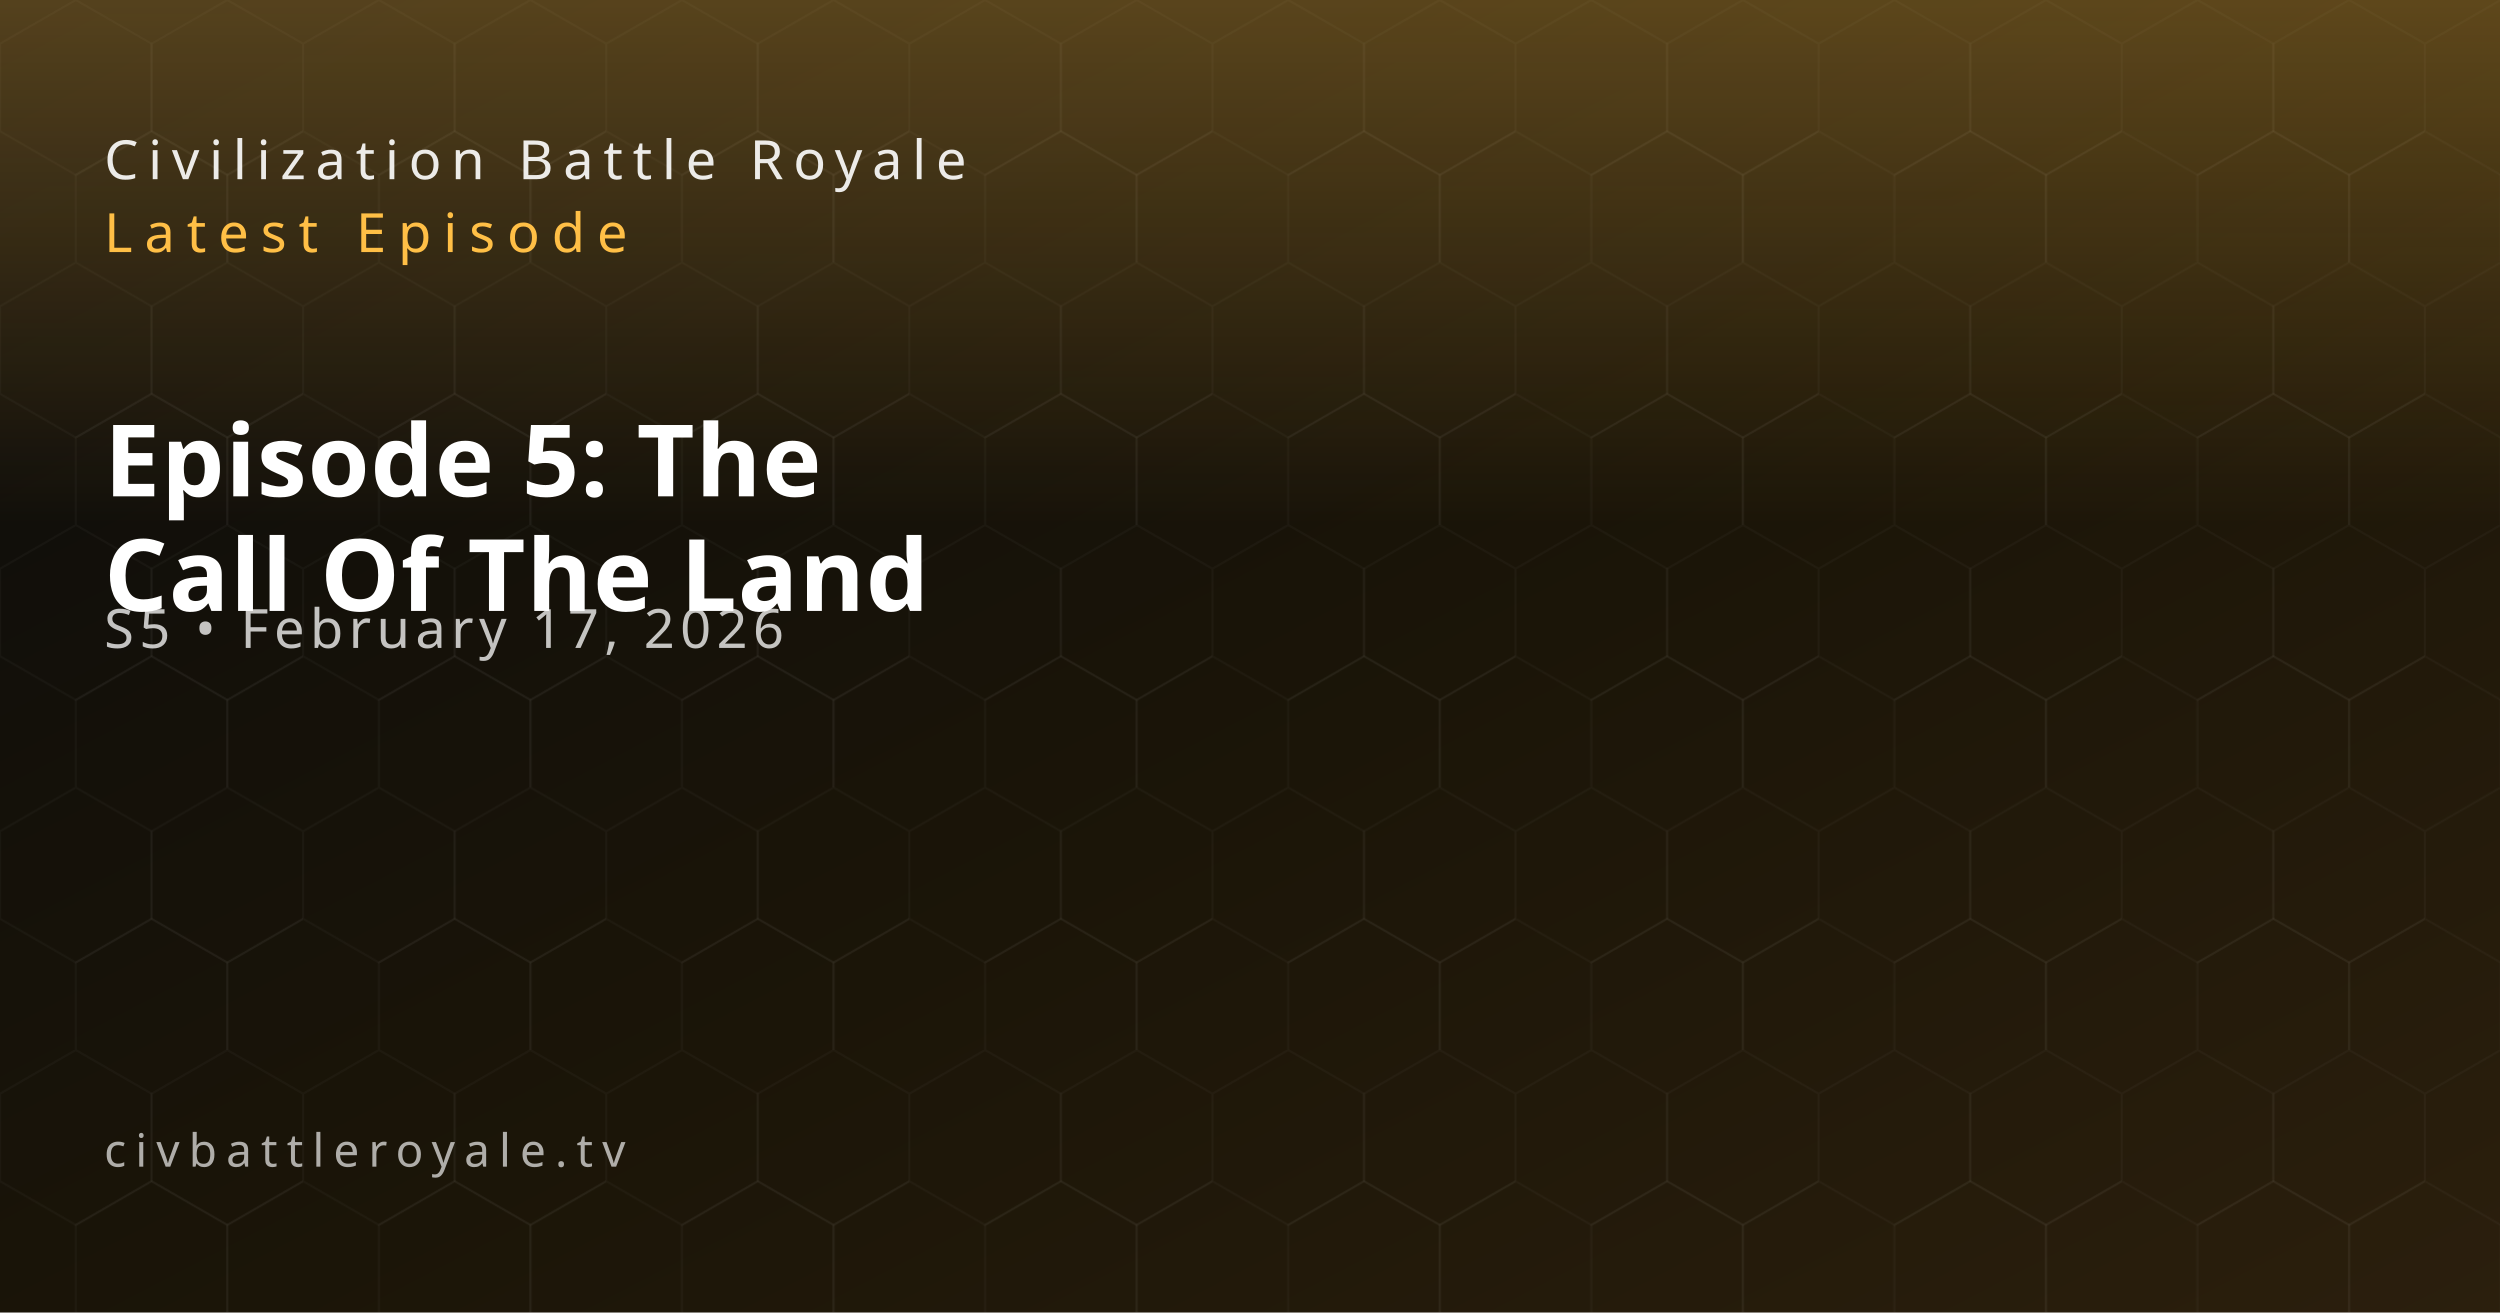
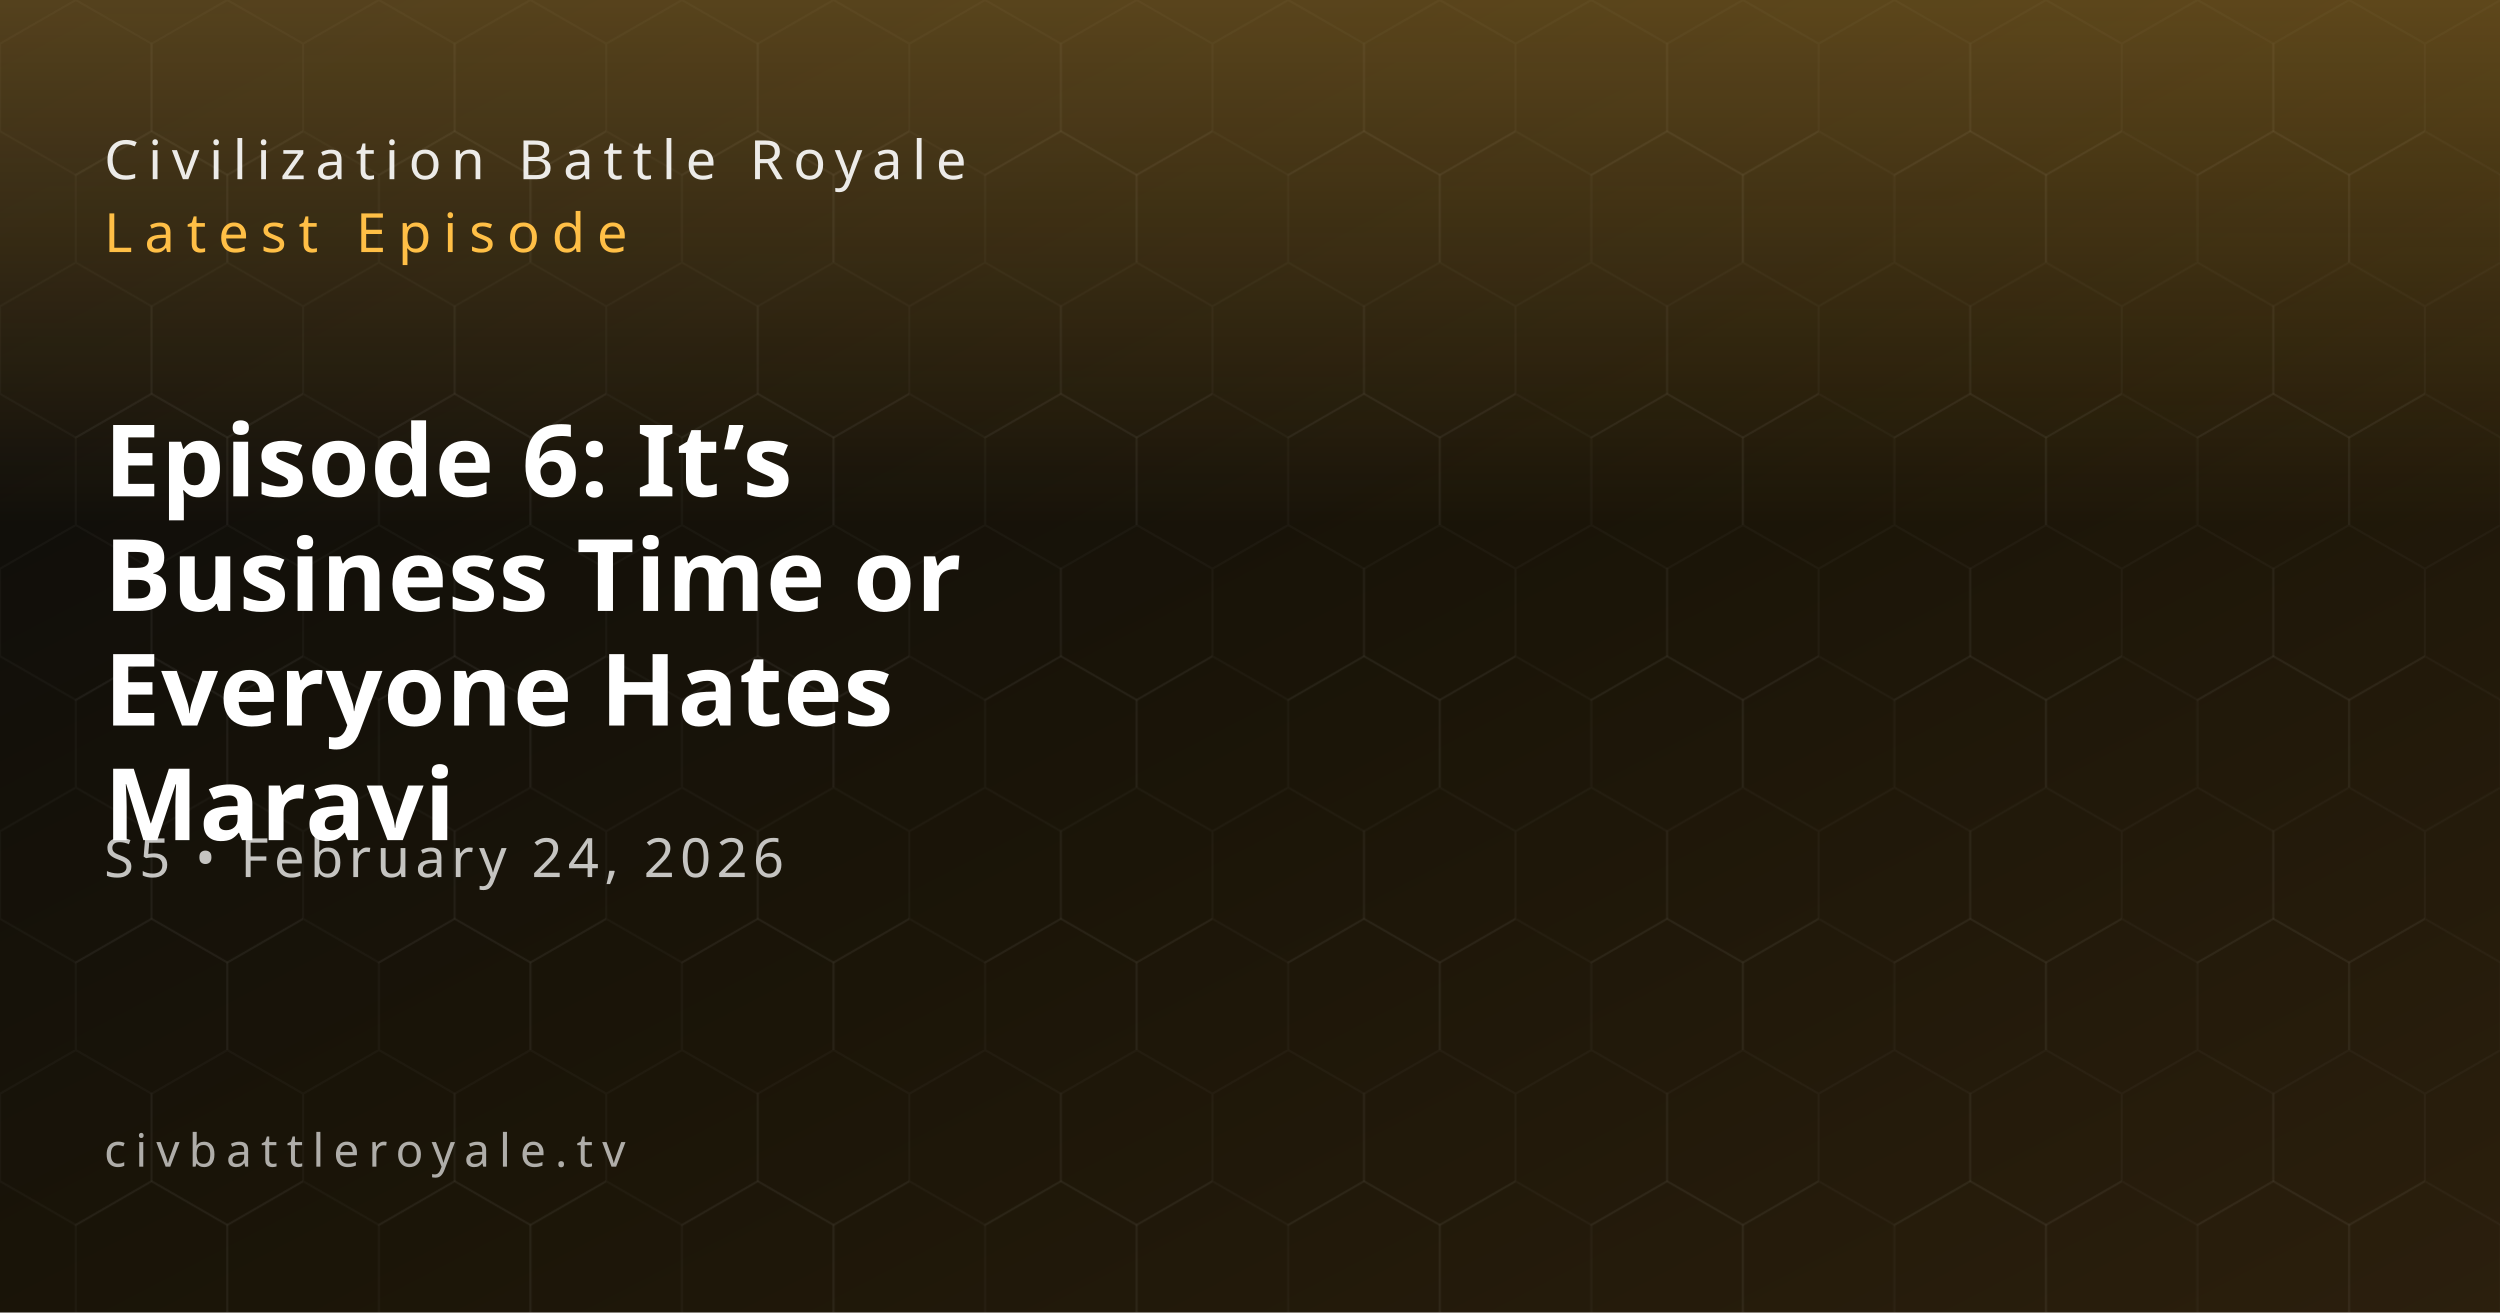
<svg xmlns="http://www.w3.org/2000/svg" width="1200" height="630" viewBox="0 0 1200 630" role="img" aria-label="Civilization Battle Royale — Latest Episode">
  <defs>
    <linearGradient id="bg" x1="0" y1="0" x2="1" y2="1">
      <stop offset="0%" stop-color="#0b0b0b" />
      <stop offset="55%" stop-color="#1b1508" />
      <stop offset="100%" stop-color="#2b1f0d" />
    </linearGradient>
    <linearGradient id="glow" x1="0" y1="0" x2="0" y2="1">
      <stop offset="0%" stop-color="rgba(255,191,70,0.3)" />
      <stop offset="80%" stop-color="rgba(255,191,70,0)" />
    </linearGradient>
    <linearGradient id="imageOverlay" x1="0" y1="0" x2="1" y2="1">
      <stop offset="0%" stop-color="rgba(0,0,0,0.25)" />
      <stop offset="100%" stop-color="rgba(0,0,0,0.55)" />
    </linearGradient>
    <filter id="shadow" x="-20%" y="-20%" width="140%" height="140%">
      <feDropShadow dx="0" dy="12" stdDeviation="18" flood-color="rgba(0,0,0,0.55)" />
    </filter>
    <clipPath id="imageClip">
      <rect x="510" y="55" width="640" height="520" rx="28" ry="28" />
    </clipPath>
    <pattern id="grid" width="145.492" height="126.000" patternUnits="userSpaceOnUse">
      <path d="M36.373 0.000 L72.746 21.000 L72.746 63.000 L36.373 84.000 L0.000 63.000 L0.000 21.000 Z" fill="none" stroke="rgba(255,255,255,0.05)" stroke-width="1" />
      <path d="M109.119 0.000 L145.492 21.000 L145.492 63.000 L109.119 84.000 L72.746 63.000 L72.746 21.000 Z" fill="none" stroke="rgba(255,255,255,0.05)" stroke-width="1" />
      <path d="M72.746 63.000 L109.119 84.000 L109.119 126.000 L72.746 147.000 L36.373 126.000 L36.373 84.000 Z" fill="none" stroke="rgba(255,255,255,0.05)" stroke-width="1" />
      <path d="M145.492 63.000 L181.865 84.000 L181.865 126.000 L145.492 147.000 L109.119 126.000 L109.119 84.000 Z" fill="none" stroke="rgba(255,255,255,0.05)" stroke-width="1" />
    </pattern>
  </defs>
  <style>
    
    .title {
      font-family: "Teko","Teko","Impact",sans-serif;
      font-size: 48px;
      font-weight: 600;
      letter-spacing: 0.01em;
      line-height: 1.2;
      fill: #ffffff;
    }
    .kicker {
      font-family: "Teko","Teko","Impact",sans-serif;
      font-size: 26px;
      text-transform: uppercase;
      letter-spacing: 0.22em;
      fill: #ffbf46;
    }
    .meta {
      font-family: "Teko","Teko","Impact",sans-serif;
      font-size: 26px;
      fill: rgba(255,255,255,0.75);
      letter-spacing: 0.1em;
      text-transform: uppercase;
    }
    .site {
      font-family: "Teko","Teko","Impact",sans-serif;
      font-size: 22px;
      fill: rgba(255,255,255,0.65);
      letter-spacing: 0.2em;
      text-transform: uppercase;
    }
    .brand {
      font-family: "Teko","Teko","Impact",sans-serif;
      font-size: 26px;
      letter-spacing: 0.18em;
      fill: rgba(255,255,255,0.9);
      text-transform: uppercase;
    }
  </style>
  <rect width="100%" height="100%" fill="url(#bg)" />
  <rect width="100%" height="100%" fill="url(#grid)" opacity="0.6" />
  <rect x="0" y="0" width="100%" height="315" fill="url(#glow)" />
  <text class="brand" x="50" y="86">Civilization Battle Royale</text>
  <text class="kicker" x="50" y="121">Latest Episode</text>
  <text class="title" x="50" y="201" dominant-baseline="hanging">
-     <tspan x="50" dy="0">Episode 5: The</tspan>
-     <tspan x="50" dy="55">Call Of The Land</tspan>
+     <tspan x="50" dy="0">Episode 6: It’s</tspan>
+     <tspan x="50" dy="55">Business Time or</tspan>
+     <tspan x="50" dy="55">Everyone Hates</tspan>
+     <tspan x="50" dy="55">Maravi</tspan>
  </text>
-   <text class="meta" x="50" y="311">S5 • February 17, 2026</text>
+   <text class="meta" x="50" y="421">S5 • February 24, 2026</text>
  <text class="site" x="50" y="560">civbattleroyale.tv</text>
</svg>
